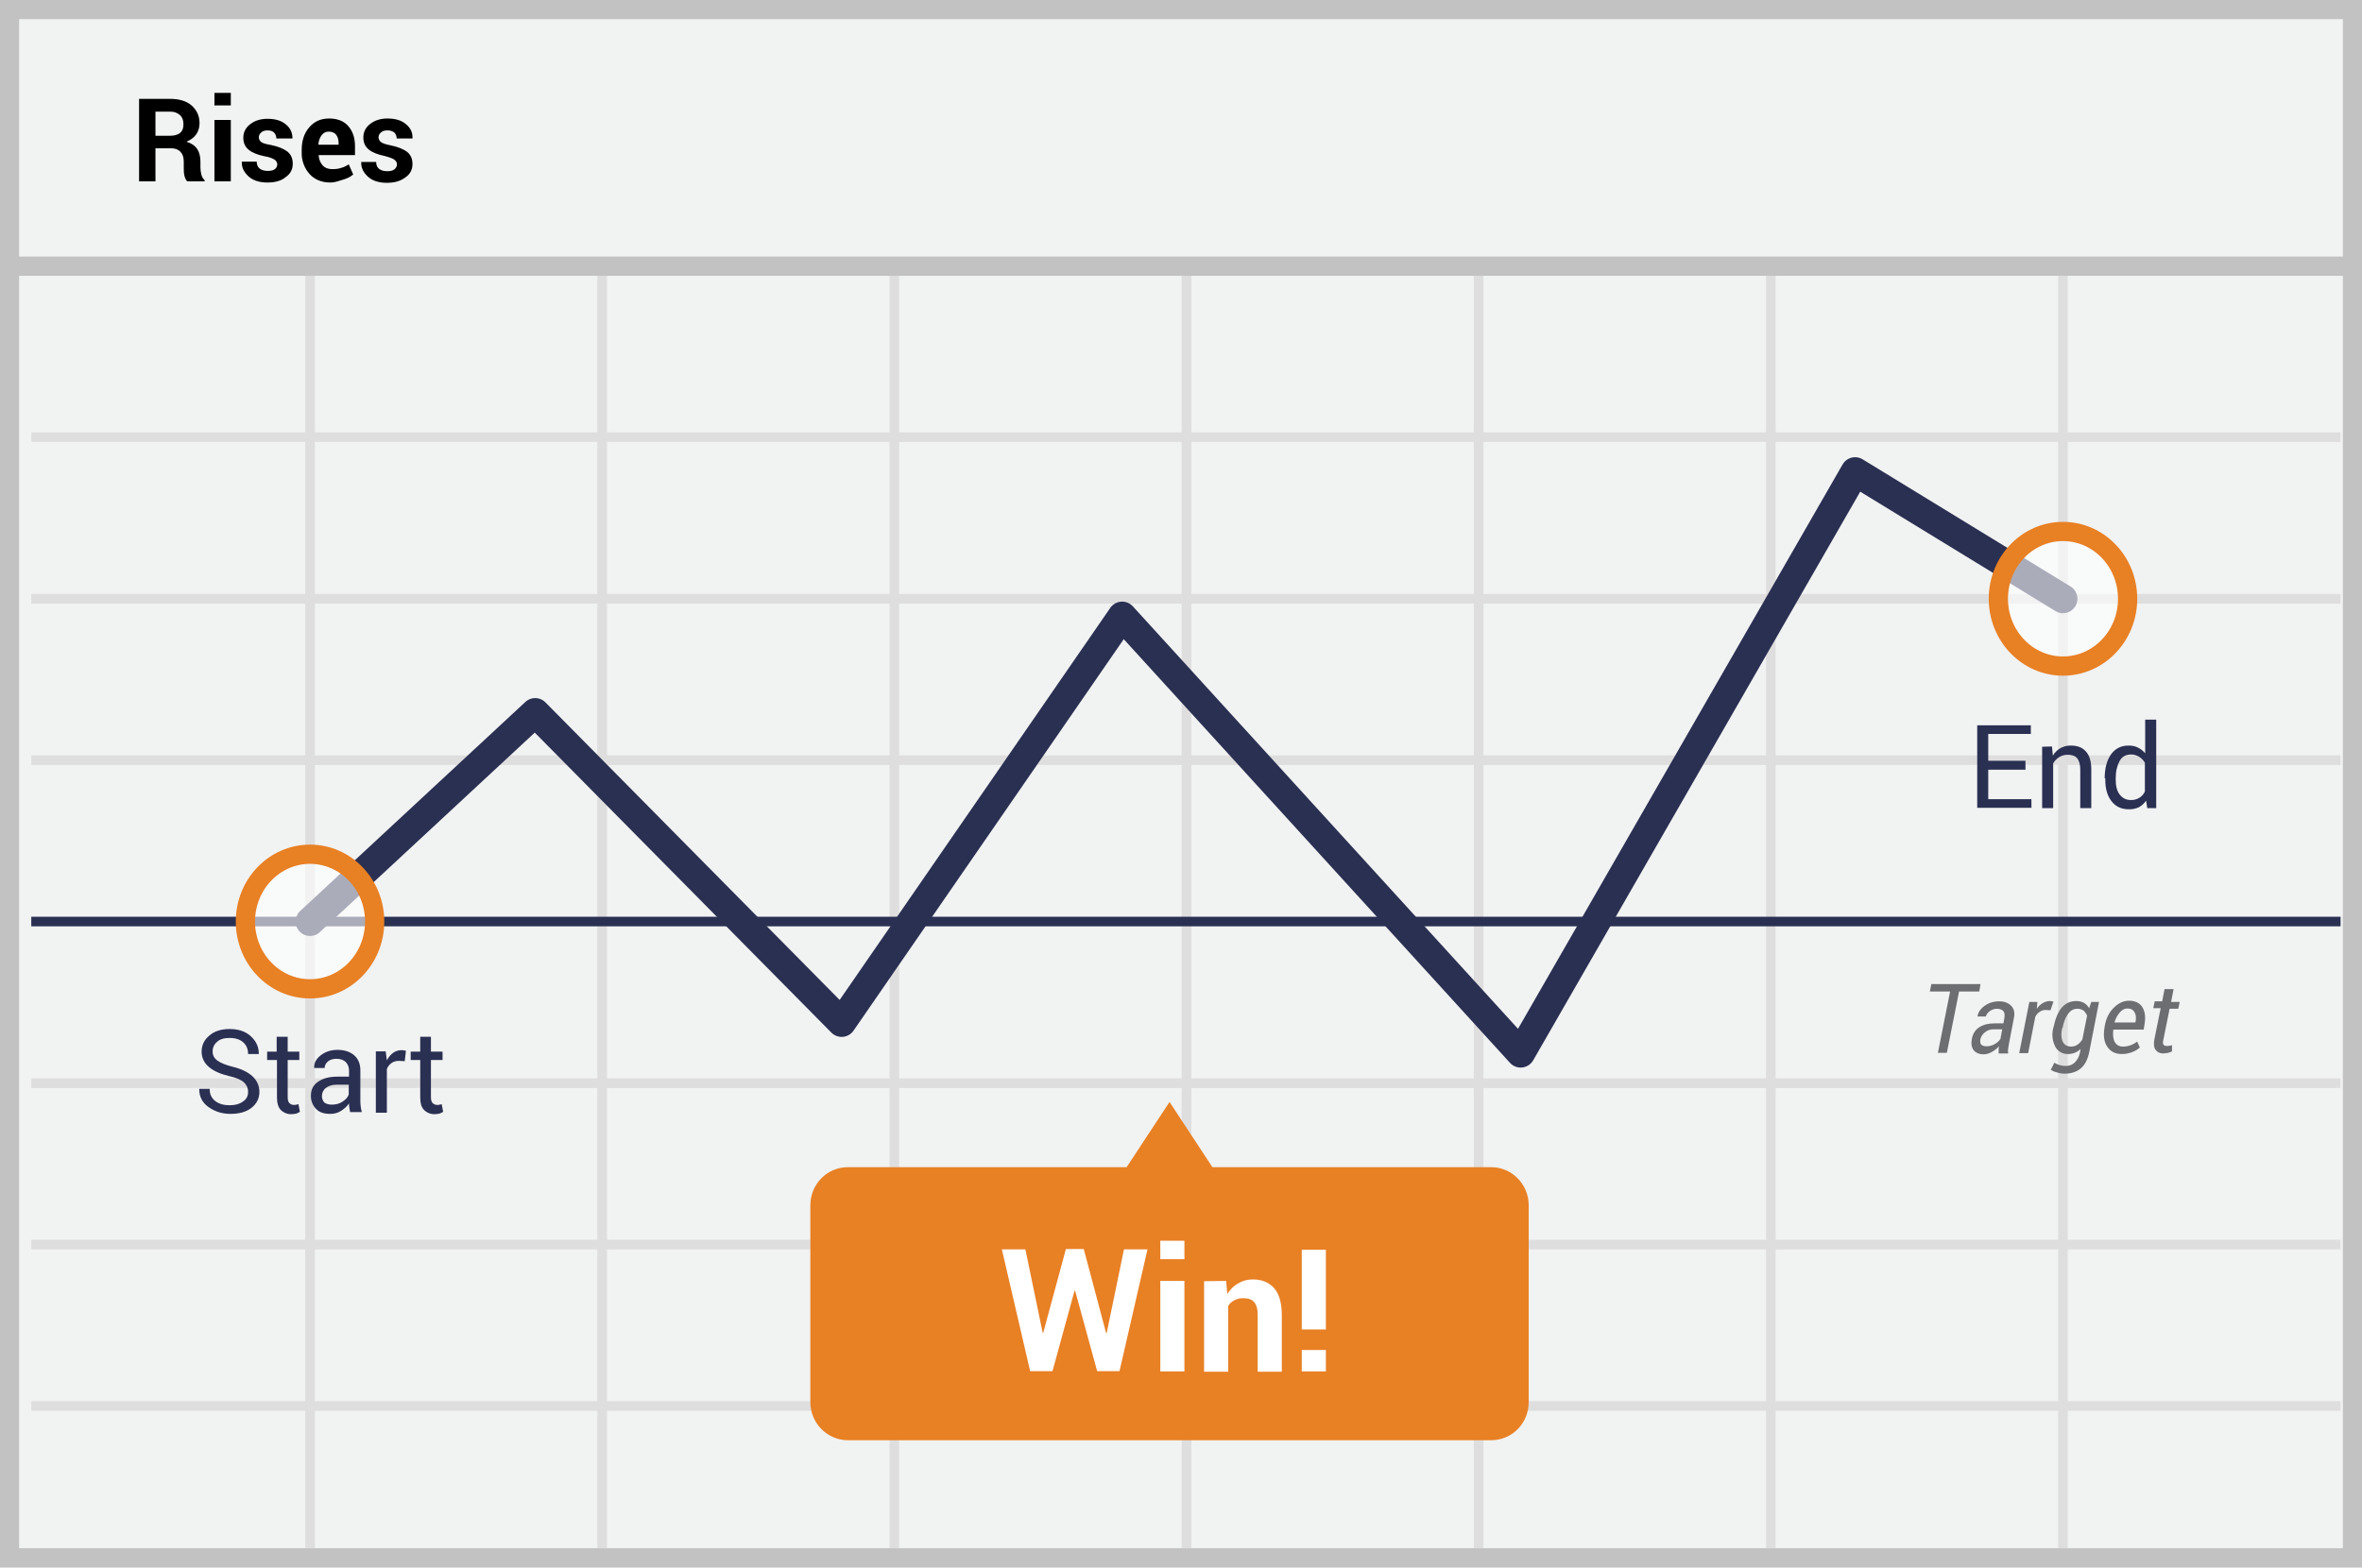
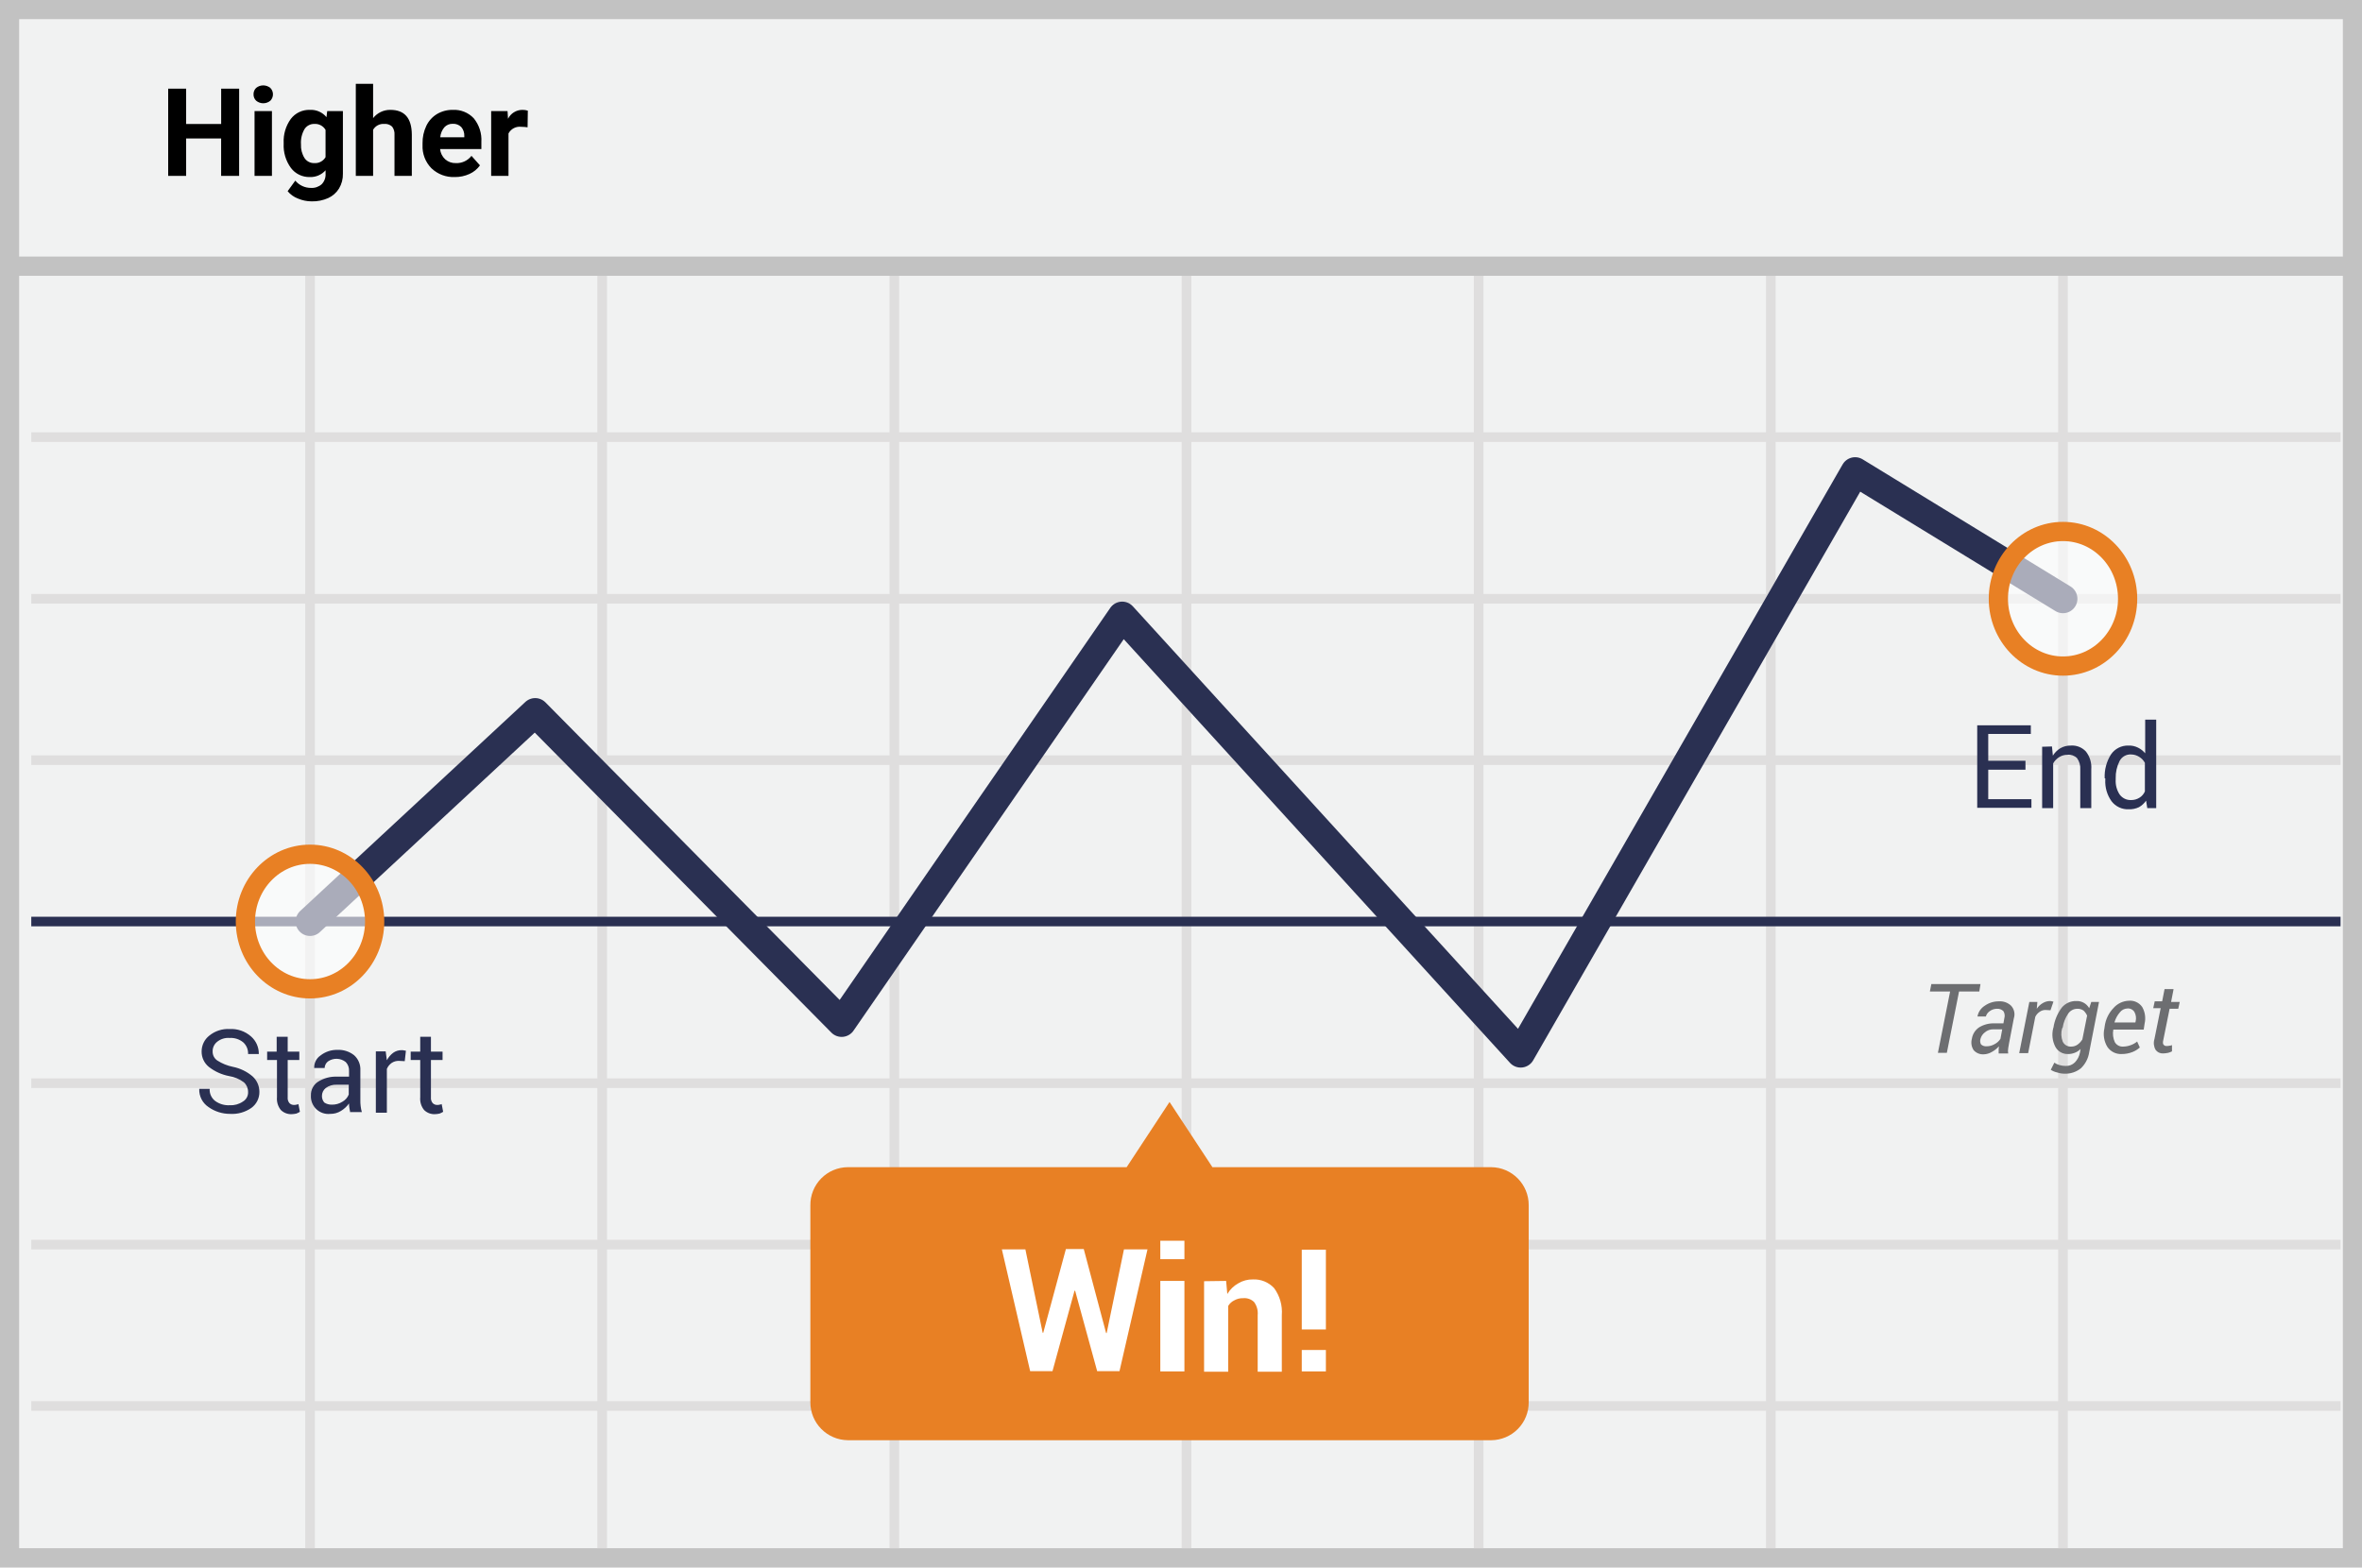
- <svg xmlns="http://www.w3.org/2000/svg" id="Layer_1" viewBox="0 2.35 79.31 52.65">
-   <style>.st0{fill:#f1f2f2;stroke:#c2c2c2;stroke-width:.646;stroke-miterlimit:10}.st1{stroke:#dfdede;stroke-width:.323}.st1,.st2,.st3,.st4{fill:none;stroke-miterlimit:10}.st2{stroke-linejoin:round;stroke:#2a3052;stroke-width:.323}.st3{stroke:#c2c2c2;stroke-width:.646}.st4{stroke:#2a3052;stroke-width:.969;stroke-linecap:round;stroke-linejoin:round}.st5{fill:#2a3052}.st6{fill:#e88024}.st7{fill:#6d6e71}.st8{fill:#fff}.st9{opacity:.6}.st10{fill:none;stroke:#e88024;stroke-width:.646;stroke-miterlimit:10}</style>
-   <path class="st0" d="M.32 2.67h78.67v52H.32z" />
-   <path class="st1" d="M1.05 17.03h77.54M1.05 22.46h77.54M1.05 27.88h77.54M1.05 38.73h77.54M1.05 44.15h77.54M1.05 49.57h77.54M10.41 11.61v42.74m9.81-42.74v42.74m9.81-42.74v42.74m9.81-42.74v42.74m9.81-42.74v42.74m9.81-42.74v42.74m9.81-42.74v42.74" />
-   <path class="st2" d="M1.05 33.3h77.54" />
-   <path class="st3" d="M.48 11.29h78.67" />
-   <path d="M5.22 7.33v1.11h-.55V5.67H5.7c.31 0 .56.07.73.22s.27.34.27.6c0 .14-.04.27-.11.37s-.18.19-.33.25c.17.05.28.13.36.24.07.11.11.25.11.42v.2c0 .08.01.16.03.24s.06.15.11.19v.04h-.58c-.05-.04-.08-.11-.1-.2-.02-.09-.02-.19-.02-.27v-.2c0-.14-.04-.25-.11-.32-.07-.08-.18-.12-.31-.12h-.53zm0-.42h.48c.15 0 .27-.03.35-.1.08-.07.11-.16.11-.29s-.04-.23-.11-.3a.47.47 0 0 0-.34-.12h-.49v.81zm2.53-1.02H7.2v-.42h.55v.42zm0 2.55H7.2V6.38h.55v2.06zm1.56-.57c0-.06-.03-.11-.09-.16a.951.951 0 0 0-.33-.11c-.24-.05-.42-.12-.54-.22s-.18-.23-.18-.4c0-.18.07-.33.22-.45s.34-.19.59-.19c.26 0 .47.06.62.19.15.12.22.28.22.46V7h-.54a.28.28 0 0 0-.08-.2c-.05-.05-.12-.07-.22-.07-.09 0-.16.02-.21.07-.05.04-.08.1-.08.16s.03.12.08.16.16.07.33.1c.25.05.43.13.55.22.12.1.18.23.18.41 0 .19-.08.34-.24.45-.14.12-.35.18-.61.18-.27 0-.49-.07-.64-.21s-.23-.3-.22-.48v-.01h.5c0 .11.04.19.11.24.07.05.16.07.27.07.1 0 .18-.02.23-.06.05-.04.08-.09.08-.16zm1.78.61c-.29 0-.53-.1-.7-.29a1.05 1.05 0 0 1-.26-.73v-.07c0-.31.08-.56.25-.76.17-.2.39-.3.67-.3.27 0 .49.08.64.25s.23.39.23.68v.3H10.7v.01c.01.14.06.25.13.33.08.09.19.13.32.13.12 0 .22-.01.3-.04.08-.02.17-.06.26-.12l.15.34c-.08.07-.19.13-.33.17-.14.04-.27.1-.44.1zm-.05-1.71c-.1 0-.18.04-.24.12-.06.08-.1.18-.11.31l.01.01h.67v-.05c0-.12-.03-.21-.08-.28-.05-.07-.14-.11-.25-.11zm2.29 1.1c0-.06-.03-.11-.09-.16-.06-.04-.17-.08-.32-.12-.24-.05-.42-.12-.54-.22s-.18-.23-.18-.4c0-.18.07-.33.22-.45s.34-.19.59-.19c.26 0 .47.06.62.19.15.12.23.28.22.47V7h-.53a.28.28 0 0 0-.08-.2.361.361 0 0 0-.24-.07c-.09 0-.16.02-.21.07-.05.04-.08.1-.08.16s.03.12.08.16.16.08.32.11c.25.05.44.13.56.22.12.1.18.23.18.41 0 .19-.08.34-.24.45-.16.12-.36.18-.62.18-.27 0-.49-.07-.64-.21s-.23-.3-.22-.48v-.01h.5c0 .11.04.19.11.24.07.05.16.07.27.07.1 0 .18-.02.23-.06.05-.04.09-.1.09-.17z" />
-   <path class="st4" d="M10.41 33.3l7.56-7.02 10.29 10.41 9.42-13.65 13.38 14.68 11.23-19.53 6.98 4.27" />
-   <path class="st5" d="M8.33 39.02c0-.13-.05-.23-.14-.32-.09-.08-.26-.16-.5-.21-.29-.07-.52-.17-.68-.31a.654.654 0 0 1-.24-.51c0-.22.09-.4.26-.54.17-.15.4-.22.68-.22.3 0 .54.08.72.25.18.17.26.36.26.58v.01h-.36c0-.16-.05-.29-.16-.39s-.26-.15-.46-.15c-.18 0-.33.04-.42.13a.4.4 0 0 0-.15.33c0 .12.05.22.16.3.11.08.28.15.52.21.29.07.51.18.66.32s.23.32.23.52c0 .22-.09.4-.27.54s-.42.2-.71.2c-.27 0-.52-.08-.73-.23s-.31-.35-.31-.6v-.01h.35c0 .18.06.31.19.41s.29.14.48.14.33-.04.44-.12c.13-.08.18-.19.18-.33zm1.33-1.85v.5h.39v.28h-.39v1.25c0 .1.02.16.06.2s.09.06.16.06c.02 0 .04 0 .07-.01.03 0 .05-.01.07-.02l.05.26c-.03.02-.07.04-.12.06-.05.01-.11.02-.16.02a.49.49 0 0 1-.36-.14c-.09-.09-.13-.24-.13-.43v-1.25h-.33v-.28h.32v-.5h.37zm2.1 2.55c-.01-.06-.02-.12-.03-.17-.01-.05-.01-.09-.01-.14-.07.1-.16.18-.27.25-.11.07-.23.1-.36.1-.21 0-.37-.05-.48-.17a.61.61 0 0 1-.17-.45c0-.2.08-.35.24-.46s.37-.17.64-.17h.4v-.2c0-.12-.04-.22-.11-.29s-.18-.11-.31-.11c-.12 0-.22.03-.29.09s-.11.14-.11.22h-.35v-.01c-.01-.15.06-.29.21-.41s.34-.19.57-.19.42.06.56.18.21.29.21.51v.99c0 .07 0 .14.01.21s.02.14.04.2h-.39v.02zm-.62-.27c.13 0 .26-.03.36-.1.11-.07.18-.15.21-.24v-.33h-.41c-.15 0-.27.04-.36.11s-.13.17-.13.27c0 .09.03.16.08.22.06.04.14.07.25.07zm2.45-1.46l-.19-.01c-.1 0-.18.02-.25.07s-.12.11-.16.2v1.47h-.37v-2.06h.33l.04.3c.06-.11.13-.19.21-.25s.18-.09.29-.09c.03 0 .05 0 .08.01.02 0 .05.01.06.01l-.04.35zm.88-.82v.5h.39v.28h-.39v1.25c0 .1.02.16.06.2s.09.06.16.06c.02 0 .04 0 .07-.01.03 0 .05-.01.07-.02l.05.26c-.03.02-.07.04-.12.06-.05.01-.11.02-.16.02a.49.49 0 0 1-.36-.14c-.09-.09-.13-.24-.13-.43v-1.25h-.32v-.28h.32v-.5h.36zm53.54-8.97h-1.25v.99h1.45v.29h-1.82v-2.77h1.8V27h-1.43v.9h1.25v.3zm.89-.78l.03.31a.676.676 0 0 1 .6-.34c.22 0 .39.06.51.2.12.13.18.33.18.6v1.3h-.37V28.2c0-.18-.04-.31-.11-.39s-.18-.11-.32-.11c-.11 0-.2.03-.28.08s-.15.12-.2.21v1.5h-.37v-2.06l.33-.01zm1.77 1.07c0-.33.07-.6.21-.8.14-.2.34-.3.59-.3.12 0 .23.02.32.07.09.04.17.11.24.19v-1.13h.37v2.97h-.3l-.04-.25a.71.71 0 0 1-.24.22.74.74 0 0 1-.34.07c-.25 0-.44-.09-.58-.27s-.21-.42-.21-.72v-.05h-.02zm.37.04c0 .21.04.38.13.5s.21.19.39.19c.11 0 .2-.03.28-.08s.14-.12.18-.21v-.96a.524.524 0 0 0-.19-.2.503.503 0 0 0-.27-.08c-.18 0-.31.07-.39.22s-.13.34-.13.58v.04z" />
-   <path class="st6" d="M50.07 41.55h-9.36l-1.44-2.19-1.44 2.19h-9.36c-.7 0-1.26.57-1.26 1.28v6.61c0 .71.57 1.28 1.26 1.28h21.6c.7 0 1.26-.57 1.26-1.28v-6.61c0-.71-.57-1.28-1.26-1.28z" />
-   <path class="st7" d="M66.46 35.65h-.68l-.41 2.06h-.3l.41-2.06h-.68l.05-.25h1.65l-.04.25zm.65 2.07v-.13c0-.04.01-.07.01-.1-.07.08-.15.14-.24.19s-.18.08-.27.08c-.15 0-.27-.05-.34-.14s-.09-.22-.06-.38c.03-.17.12-.31.25-.39.14-.09.31-.13.52-.13h.29l.03-.17c.02-.11.01-.19-.03-.24-.04-.05-.12-.08-.22-.08-.09 0-.17.03-.24.08-.07.05-.11.11-.13.18h-.28v-.01c.02-.13.1-.25.24-.35s.3-.15.49-.15c.17 0 .3.05.4.15.1.1.13.24.09.42l-.16.83-.03.18c-.01.06-.01.11 0 .17h-.32v-.01zm-.4-.23c.08 0 .17-.02.26-.07s.16-.11.2-.18l.06-.32h-.3c-.1 0-.2.03-.28.1-.08.06-.13.14-.15.22-.02.08-.01.14.02.19.04.04.1.06.19.06zm2.14-1.21l-.17-.01a.33.33 0 0 0-.19.06.42.42 0 0 0-.15.17l-.24 1.22h-.3l.34-1.72h.27l-.02.23a.6.6 0 0 1 .2-.19c.07-.04.15-.07.24-.07.02 0 .04 0 .07.01.02 0 .04.01.05.01l-.1.29zm.1.58c.06-.29.15-.52.28-.67.13-.15.29-.22.49-.22.09 0 .18.02.25.06s.13.1.18.18l.07-.21h.26l-.33 1.69c-.05.24-.14.42-.28.54s-.33.18-.55.18a.75.75 0 0 1-.24-.04.634.634 0 0 1-.22-.09l.12-.24c.04.03.1.06.17.08s.14.03.21.03c.13 0 .23-.04.31-.12a.65.65 0 0 0 .17-.33l.02-.12a.587.587 0 0 1-.43.17.46.46 0 0 1-.42-.25.879.879 0 0 1-.07-.61l.01-.03zm.29.03c-.04.18-.03.33.02.44.05.11.15.17.29.17.07 0 .14-.02.2-.06s.12-.1.17-.18l.16-.8a.523.523 0 0 0-.12-.17.348.348 0 0 0-.21-.06c-.13 0-.23.06-.31.17-.08.12-.15.27-.18.46l-.02.03zm2 .86c-.21 0-.37-.08-.48-.24s-.14-.37-.1-.62l.01-.07c.04-.25.14-.46.3-.62s.33-.24.51-.24c.21 0 .36.07.45.21s.12.33.08.56l-.03.2h-1.02c-.02.17-.01.31.05.42.06.1.15.15.28.15a.751.751 0 0 0 .47-.17l.09.2c-.06.06-.15.11-.24.15-.13.05-.24.07-.37.07zm.19-1.53c-.09 0-.17.04-.25.13s-.14.2-.18.33v.01h.7l.01-.04c.02-.13.01-.23-.04-.31s-.12-.12-.24-.12zm1.55-.63l-.08.41h.29l-.05.23h-.29l-.21 1.04c-.02.08-.02.14.01.17.02.03.06.04.11.04.02 0 .05 0 .09-.01.03 0 .06-.01.08-.02v.21c-.03.02-.07.03-.13.05-.06.01-.11.02-.17.02-.11 0-.19-.04-.25-.12s-.07-.2-.04-.36l.21-1.04h-.25l.05-.23h.25l.08-.41h.3v.02z" />
-   <path class="st8" d="M37.14 47.12h.02l.58-2.81h.79l-.94 4.09h-.75l-.74-2.7h-.02l-.74 2.7h-.75l-.95-4.09h.79l.58 2.8h.02l.76-2.81h.6l.75 2.82zm2.63-2.48h-.81v-.62h.81v.62zm0 3.77h-.81v-3.04h.81v3.04zm1.4-3.04l.04.44c.1-.16.22-.28.37-.36.15-.09.31-.13.49-.13.3 0 .54.1.71.29s.26.5.26.91v1.9h-.81v-1.9c0-.21-.04-.35-.12-.44-.08-.09-.2-.13-.37-.13-.11 0-.2.02-.29.07-.09.04-.16.11-.21.19v2.21h-.81v-3.04l.74-.01zM44.52 47h-.81v-2.68h.81V47zm0 1.41h-.81v-.72h.81v.72z" />
-   <g class="st9">
-     <ellipse class="st8" cx="69.27" cy="22.46" rx="2.17" ry="2.26" />
+ <svg xmlns="http://www.w3.org/2000/svg" id="Layer_1" data-name="Layer 1" viewBox="0 0 79.31 52.65">
+   <defs>
+     <style>.cls-1{fill:#f1f2f2}.cls-1,.cls-4{stroke:#c2c2c2}.cls-1,.cls-11,.cls-2,.cls-4{stroke-miterlimit:10}.cls-1,.cls-11,.cls-4{stroke-width:.646px}.cls-11,.cls-2,.cls-3,.cls-4,.cls-5{fill:none}.cls-2,.cls-3,.cls-5{stroke:#dfdede;stroke-width:.323px}.cls-3,.cls-5{stroke:#2a3052;stroke-linejoin:round}.cls-5{stroke-linecap:round;stroke-width:.969px}.cls-6{fill:#2a3052}.cls-7{fill:#e88024}.cls-8{fill:#6d6e71}.cls-9{fill:#fff}.cls-10{opacity:.6}.cls-11{stroke:#e88024}</style>
+   </defs>
+   <path class="cls-1" d="M.32.32h78.67v52H.32z" />
+   <path class="cls-2" d="M1.05 14.68h77.54M1.05 20.11h77.54M1.05 25.53h77.54M1.05 36.38h77.54M1.05 41.8h77.54M1.05 47.22h77.54M10.41 9.26V52M20.22 9.26V52M30.03 9.26V52M39.84 9.26V52M49.65 9.26V52M59.46 9.26V52M69.27 9.26V52" />
+   <path class="cls-3" d="M1.05 30.95h77.54" />
+   <path class="cls-4" d="M.48 8.94h78.67" />
+   <path class="cls-5" d="M10.41 30.95l7.56-7.02 10.29 10.41 9.42-13.65 13.38 14.68 11.23-19.53 6.98 4.27" />
+   <path class="cls-6" d="M8.33 36.67a.431.431 0 0 0-.14-.32 1.125 1.125 0 0 0-.5-.21 1.593 1.593 0 0 1-.68-.31.654.654 0 0 1-.24-.51.673.673 0 0 1 .26-.54.994.994 0 0 1 .68-.22 1.003 1.003 0 0 1 .72.25.763.763 0 0 1 .26.58v.01h-.36a.499.499 0 0 0-.16-.39.653.653 0 0 0-.46-.15.588.588 0 0 0-.42.13.4.4 0 0 0-.15.33.354.354 0 0 0 .16.3 1.537 1.537 0 0 0 .52.21 1.455 1.455 0 0 1 .66.32.698.698 0 0 1 .23.52.654.654 0 0 1-.27.54 1.128 1.128 0 0 1-.71.2 1.242 1.242 0 0 1-.73-.23.698.698 0 0 1-.31-.6v-.01h.35a.477.477 0 0 0 .19.41.759.759 0 0 0 .48.14.719.719 0 0 0 .44-.12.356.356 0 0 0 .18-.33zM9.66 34.82v.5h.39v.28h-.39v1.25a.265.265 0 0 0 .06.2.211.211 0 0 0 .16.06.195.195 0 0 0 .07-.01.145.145 0 0 0 .07-.02l.05.26a.666.666 0 0 1-.12.06.876.876 0 0 1-.16.02.49.49 0 0 1-.36-.14.599.599 0 0 1-.13-.43V35.6h-.33v-.28h.32v-.5zM11.76 37.37c-.01-.06-.02-.12-.03-.17a.66.66 0 0 1-.01-.14.926.926 0 0 1-.27.25.653.653 0 0 1-.36.1.588.588 0 0 1-.65-.62.523.523 0 0 1 .24-.46 1.103 1.103 0 0 1 .64-.17h.4v-.2a.4.4 0 0 0-.11-.29.501.501 0 0 0-.6-.02.295.295 0 0 0-.11.22h-.35v-.01a.48.48 0 0 1 .21-.41.89.89 0 0 1 .57-.19.837.837 0 0 1 .56.18.635.635 0 0 1 .21.51v.99a1.477 1.477 0 0 0 .01.21 1.18 1.18 0 0 0 .04.2h-.39zm-.62-.27a.63.63 0 0 0 .36-.1.472.472 0 0 0 .21-.24v-.33h-.41a.572.572 0 0 0-.36.11.335.335 0 0 0-.13.27.33.33 0 0 0 .08.22.437.437 0 0 0 .25.07zM13.59 35.64l-.19-.01a.41.41 0 0 0-.25.07.46.46 0 0 0-.16.2v1.47h-.37v-2.06h.33l.04.3a.755.755 0 0 1 .21-.25.476.476 0 0 1 .29-.09.22.22 0 0 1 .08.01c.02 0 .05.01.06.01zM14.47 34.82v.5h.39v.28h-.39v1.25a.265.265 0 0 0 .06.2.211.211 0 0 0 .16.06.195.195 0 0 0 .07-.01.145.145 0 0 0 .07-.02l.05.26a.666.666 0 0 1-.12.06.876.876 0 0 1-.16.02.49.49 0 0 1-.36-.14.599.599 0 0 1-.13-.43V35.6h-.32v-.28h.32v-.5zM68.01 25.85h-1.25v.99h1.45v.29h-1.82v-2.77h1.8v.29h-1.43v.9h1.25zM68.9 25.07l.03.31a.746.746 0 0 1 .25-.25.676.676 0 0 1 .35-.09.629.629 0 0 1 .51.2.86.86 0 0 1 .18.6v1.3h-.37v-1.29a.586.586 0 0 0-.11-.39.403.403 0 0 0-.32-.11.512.512 0 0 0-.28.08.578.578 0 0 0-.2.21v1.5h-.37v-2.06l.33-.01zM70.67 26.14a1.377 1.377 0 0 1 .21-.8.683.683 0 0 1 .59-.3.656.656 0 0 1 .32.07.721.721 0 0 1 .24.19v-1.13h.37v2.97h-.3l-.04-.25a.71.71 0 0 1-.24.22.74.74 0 0 1-.34.07.69.69 0 0 1-.58-.27 1.141 1.141 0 0 1-.21-.72v-.05zm.37.04a.824.824 0 0 0 .13.5.453.453 0 0 0 .39.19.512.512 0 0 0 .28-.08.463.463 0 0 0 .18-.21v-.96a.524.524 0 0 0-.19-.2.503.503 0 0 0-.27-.08.405.405 0 0 0-.39.22 1.214 1.214 0 0 0-.13.58z" />
+   <path class="cls-7" d="M50.07 39.2h-9.36l-1.44-2.19-1.44 2.19h-9.36a1.266 1.266 0 0 0-1.26 1.28v6.61a1.272 1.272 0 0 0 1.26 1.28h21.6a1.266 1.266 0 0 0 1.26-1.28v-6.61a1.272 1.272 0 0 0-1.26-1.28z" />
+   <path class="cls-8" d="M66.46 33.3h-.68l-.41 2.06h-.3l.41-2.06h-.68l.05-.25h1.65zM67.11 35.37v-.13c0-.04.01-.07.01-.1a.876.876 0 0 1-.24.19.56.56 0 0 1-.27.08.415.415 0 0 1-.34-.14.466.466 0 0 1-.06-.38.563.563 0 0 1 .25-.39.934.934 0 0 1 .52-.13h.29l.03-.17a.297.297 0 0 0-.03-.24.28.28 0 0 0-.22-.08.407.407 0 0 0-.24.08.324.324 0 0 0-.13.18h-.28v-.01a.537.537 0 0 1 .24-.35.814.814 0 0 1 .49-.15.535.535 0 0 1 .4.15.427.427 0 0 1 .09.42l-.16.83-.03.18a.485.485 0 0 0 0 .17h-.32zm-.4-.23a.536.536 0 0 0 .26-.07.506.506 0 0 0 .2-.18l.06-.32h-.3a.42.42 0 0 0-.28.1.399.399 0 0 0-.15.22.238.238 0 0 0 .02.19.255.255 0 0 0 .19.06zM68.85 33.93l-.17-.01a.33.33 0 0 0-.19.06.42.42 0 0 0-.15.17l-.24 1.22h-.3l.34-1.72h.27l-.02.23a.6.6 0 0 1 .2-.19.481.481 0 0 1 .24-.07.195.195 0 0 1 .07.01.434.434 0 0 1 .05.01zM68.95 34.51a1.488 1.488 0 0 1 .28-.67.612.612 0 0 1 .49-.22.471.471 0 0 1 .43.24l.07-.21h.26l-.33 1.69a.932.932 0 0 1-.28.54.828.828 0 0 1-.55.18.75.75 0 0 1-.24-.04.633.633 0 0 1-.22-.09l.12-.24a.539.539 0 0 0 .17.08.76.76 0 0 0 .21.03.414.414 0 0 0 .31-.12.65.65 0 0 0 .17-.33l.02-.12a.533.533 0 0 1-.2.13.587.587 0 0 1-.23.04.46.46 0 0 1-.42-.25.879.879 0 0 1-.07-.61zm.29.03a.704.704 0 0 0 .02.44.294.294 0 0 0 .29.17.36.36 0 0 0 .2-.06.592.592 0 0 0 .17-.18l.16-.8a.523.523 0 0 0-.12-.17.348.348 0 0 0-.21-.06.368.368 0 0 0-.31.17 1.136 1.136 0 0 0-.18.46zM71.24 35.4a.546.546 0 0 1-.48-.24.835.835 0 0 1-.1-.62l.01-.07a1.1 1.1 0 0 1 .3-.62.717.717 0 0 1 .51-.24.494.494 0 0 1 .45.21.775.775 0 0 1 .08.56l-.03.2h-1.02a.7.7 0 0 0 .05.42.3.3 0 0 0 .28.15.751.751 0 0 0 .26-.05.72.72 0 0 0 .21-.12l.09.2a.818.818 0 0 1-.24.15.971.971 0 0 1-.37.07zm.19-1.53a.327.327 0 0 0-.25.13.877.877 0 0 0-.18.33v.01h.7l.01-.04a.44.44 0 0 0-.04-.31.251.251 0 0 0-.24-.12zM72.98 33.24l-.08.41h.29l-.05.23h-.29l-.21 1.04c-.02.08-.02.14.01.17a.125.125 0 0 0 .11.04.344.344 0 0 0 .09-.01.188.188 0 0 0 .08-.02v.21a.589.589 0 0 1-.13.05.985.985 0 0 1-.17.02.29.29 0 0 1-.25-.12.455.455 0 0 1-.04-.36l.21-1.04h-.25l.05-.23h.25l.08-.41h.3z" />
+   <path class="cls-9" d="M37.14 44.77h.02l.58-2.81h.79l-.94 4.09h-.75l-.74-2.7h-.02l-.74 2.7h-.75l-.95-4.09h.79l.58 2.8h.02l.76-2.81h.6zM39.77 42.29h-.81v-.62h.81zm0 3.77h-.81v-3.04h.81zM41.17 43.02l.04.44a.98.98 0 0 1 .37-.36.922.922 0 0 1 .49-.13.912.912 0 0 1 .71.29 1.354 1.354 0 0 1 .26.91v1.9h-.81v-1.9a.643.643 0 0 0-.12-.44.464.464 0 0 0-.37-.13.566.566 0 0 0-.29.07.484.484 0 0 0-.21.19v2.21h-.81v-3.04l.74-.01zM44.52 44.65h-.81v-2.68h.81zm0 1.41h-.81v-.72h.81z" />
+   <g class="cls-10">
+     <ellipse class="cls-9" cx="69.27" cy="20.11" rx="2.17" ry="2.26" />
  </g>
-   <ellipse class="st10" cx="69.27" cy="22.46" rx="2.17" ry="2.26" />
-   <g class="st9">
-     <ellipse class="st8" cx="10.41" cy="33.3" rx="2.17" ry="2.26" />
+   <ellipse class="cls-11" cx="69.27" cy="20.11" rx="2.17" ry="2.26" />
+   <g class="cls-10">
+     <ellipse class="cls-9" cx="10.41" cy="30.95" rx="2.17" ry="2.26" />
  </g>
-   <ellipse class="st10" cx="10.41" cy="33.3" rx="2.17" ry="2.26" />
+   <ellipse class="cls-11" cx="10.41" cy="30.95" rx="2.17" ry="2.26" />
+   <path d="M8.029 5.906h-.604V4.651H6.25v1.255h-.603V2.978h.603v1.187h1.176V2.978h.604zM8.513 3.167a.287.287 0 0 1 .088-.215.377.377 0 0 1 .475 0 .306.306 0 0 1 0 .432.373.373 0 0 1-.473 0 .285.285 0 0 1-.09-.217zm.618 2.74h-.584V3.73h.584zM9.525 4.802a1.276 1.276 0 0 1 .238-.806.772.772 0 0 1 .643-.306.676.676 0 0 1 .557.245l.024-.205h.527v2.104a.925.925 0 0 1-.13.497.83.83 0 0 1-.364.321 1.284 1.284 0 0 1-.552.111 1.19 1.19 0 0 1-.467-.096.83.83 0 0 1-.343-.246l.257-.354a.682.682 0 0 0 .527.244.498.498 0 0 0 .36-.124.464.464 0 0 0 .13-.351v-.117a.673.673 0 0 1-.53.227.77.77 0 0 1-.634-.306 1.275 1.275 0 0 1-.243-.814zm.581.043a.795.795 0 0 0 .12.465.377.377 0 0 0 .325.168.404.404 0 0 0 .38-.2v-.916a.403.403 0 0 0-.376-.2.38.38 0 0 0-.329.172.893.893 0 0 0-.12.511zM12.528 3.967a.725.725 0 0 1 .581-.277q.709 0 .719.822v1.394h-.582V4.528a.406.406 0 0 0-.08-.276.346.346 0 0 0-.268-.09.395.395 0 0 0-.37.197v1.547h-.581v-3.09h.581zM15.268 5.946a1.07 1.07 0 0 1-.78-.293 1.044 1.044 0 0 1-.3-.782v-.057a1.316 1.316 0 0 1 .126-.586.932.932 0 0 1 .359-.398 1.008 1.008 0 0 1 .53-.14.903.903 0 0 1 .703.281 1.143 1.143 0 0 1 .257.799v.237h-1.386a.538.538 0 0 0 .17.342.512.512 0 0 0 .359.129.628.628 0 0 0 .525-.244l.285.32a.87.87 0 0 1-.354.289 1.158 1.158 0 0 1-.494.103zM15.2 4.158a.363.363 0 0 0-.28.117.606.606 0 0 0-.138.336h.808v-.047a.433.433 0 0 0-.104-.3.376.376 0 0 0-.286-.106zM17.715 4.275a1.579 1.579 0 0 0-.21-.016.426.426 0 0 0-.431.223v1.424h-.582V3.73h.55l.016.26a.538.538 0 0 1 .484-.3.604.604 0 0 1 .181.026z" />
</svg>
